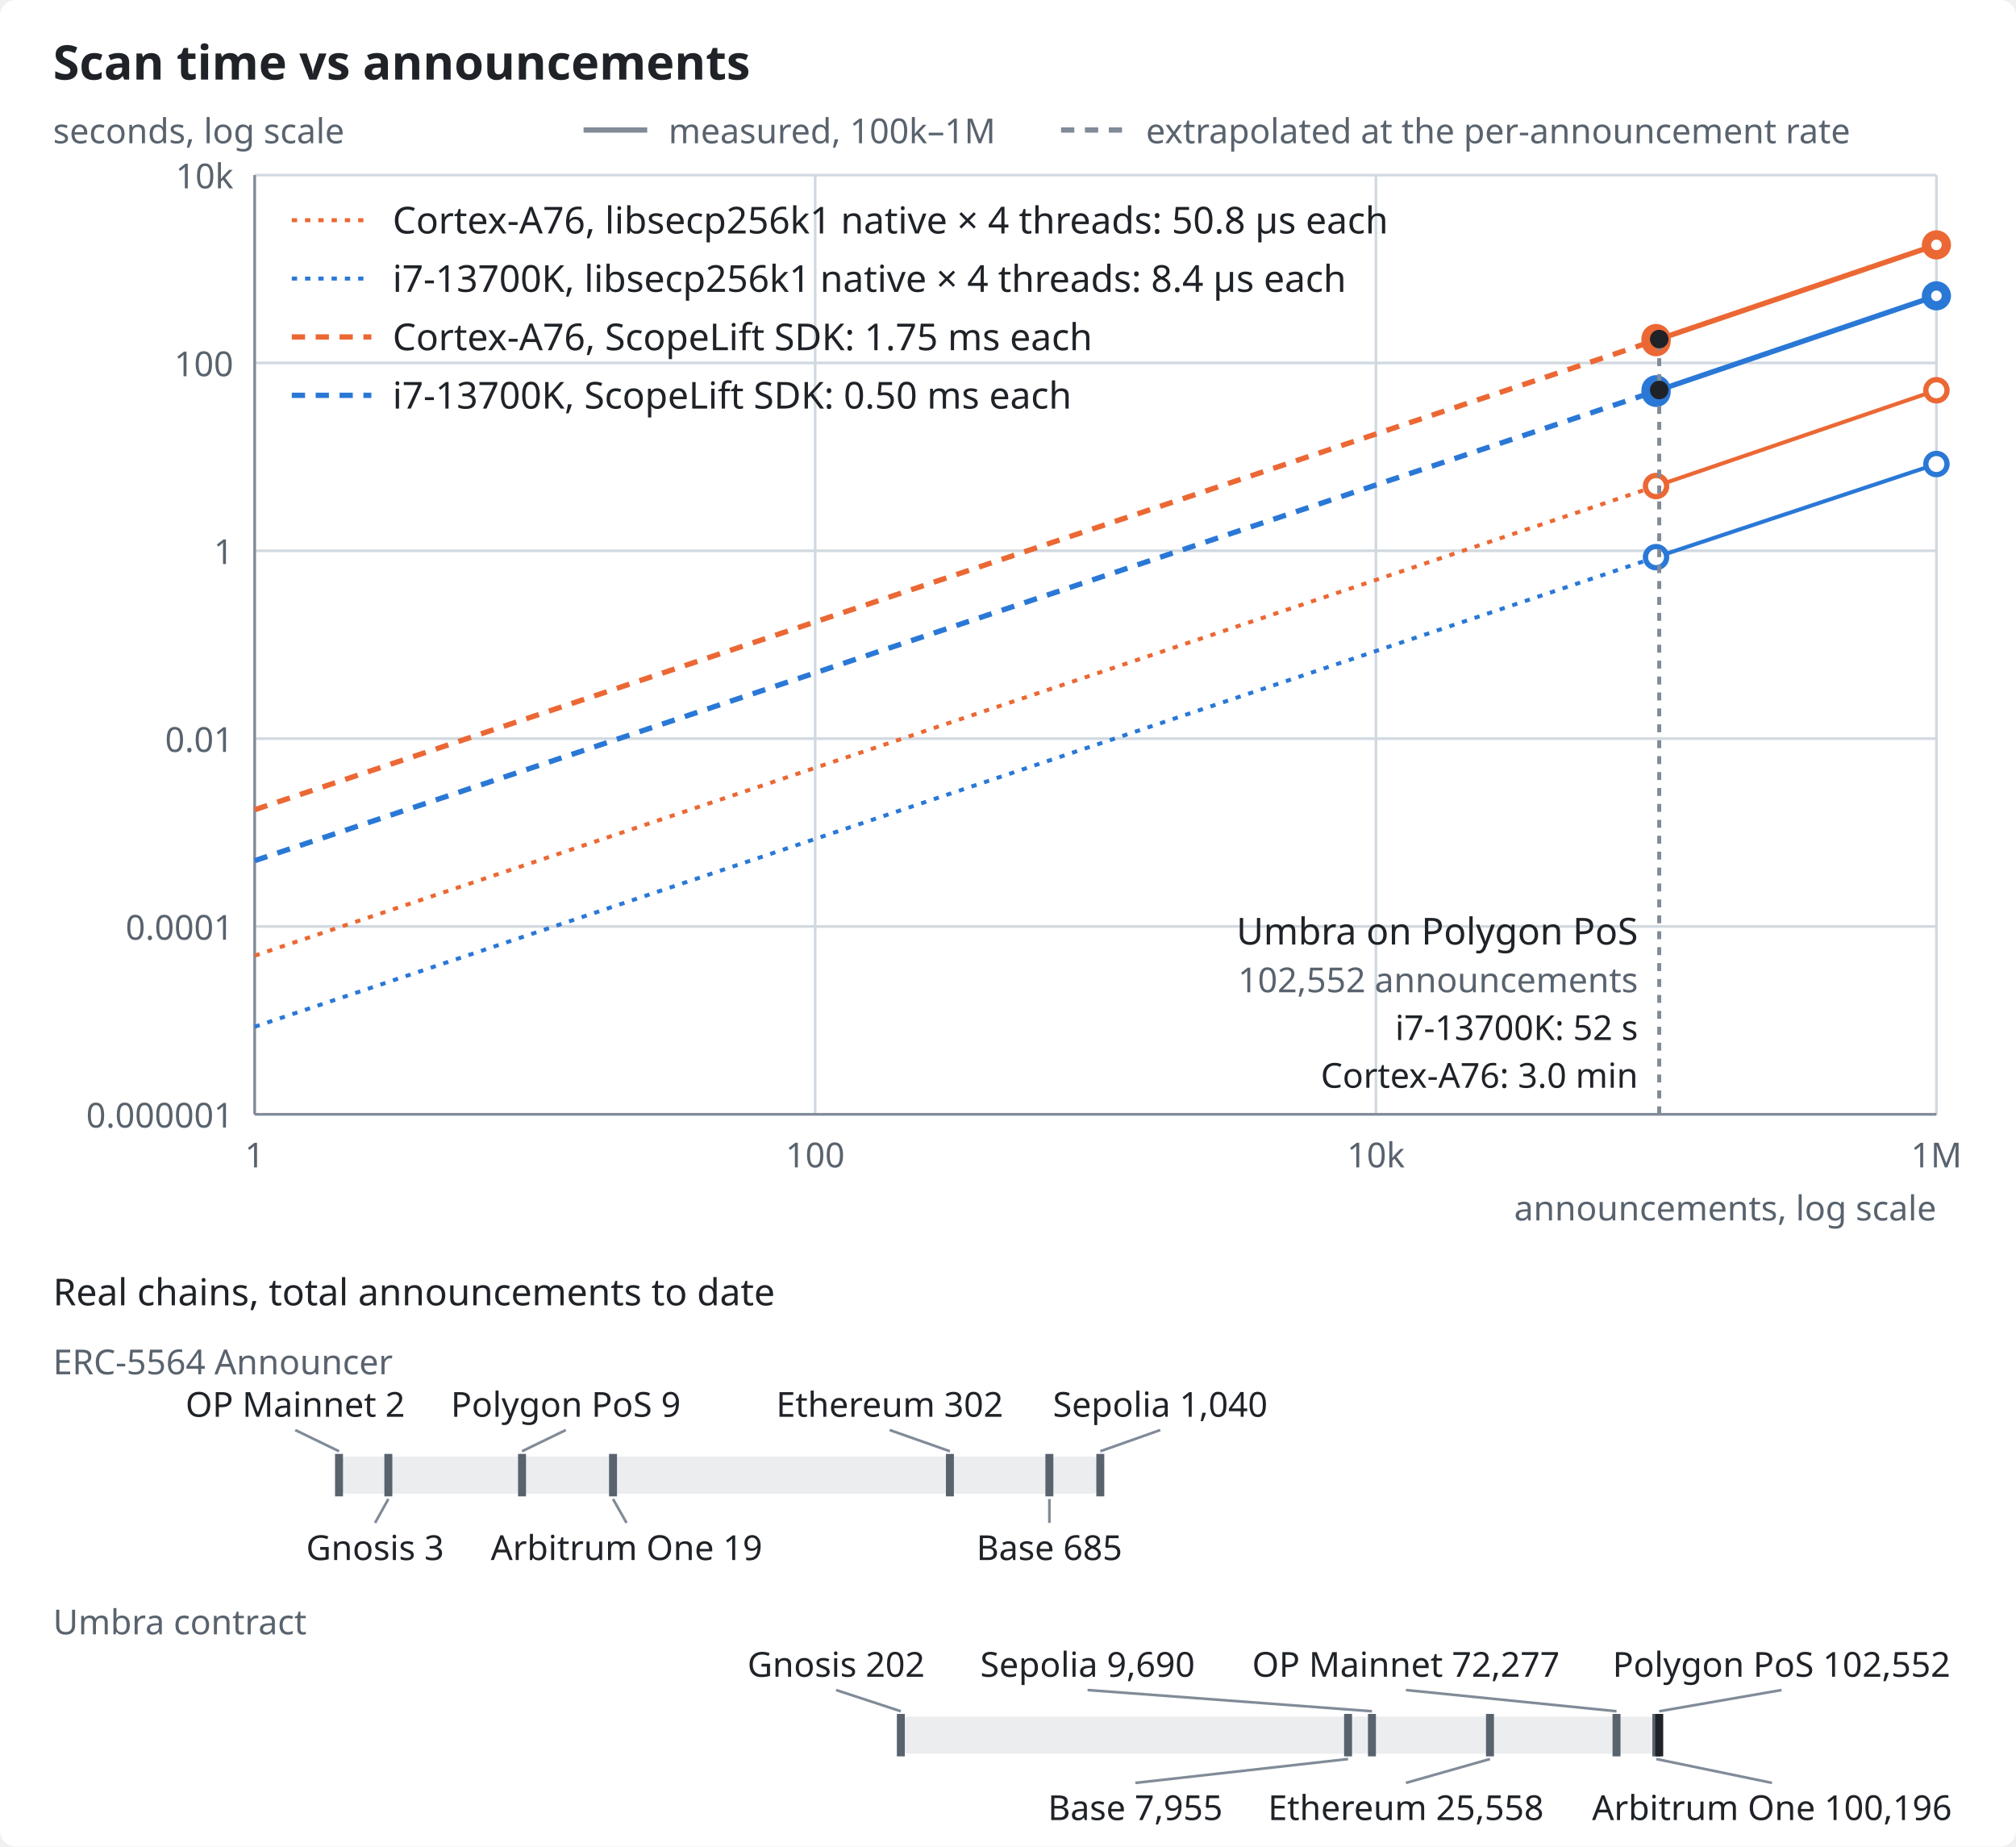
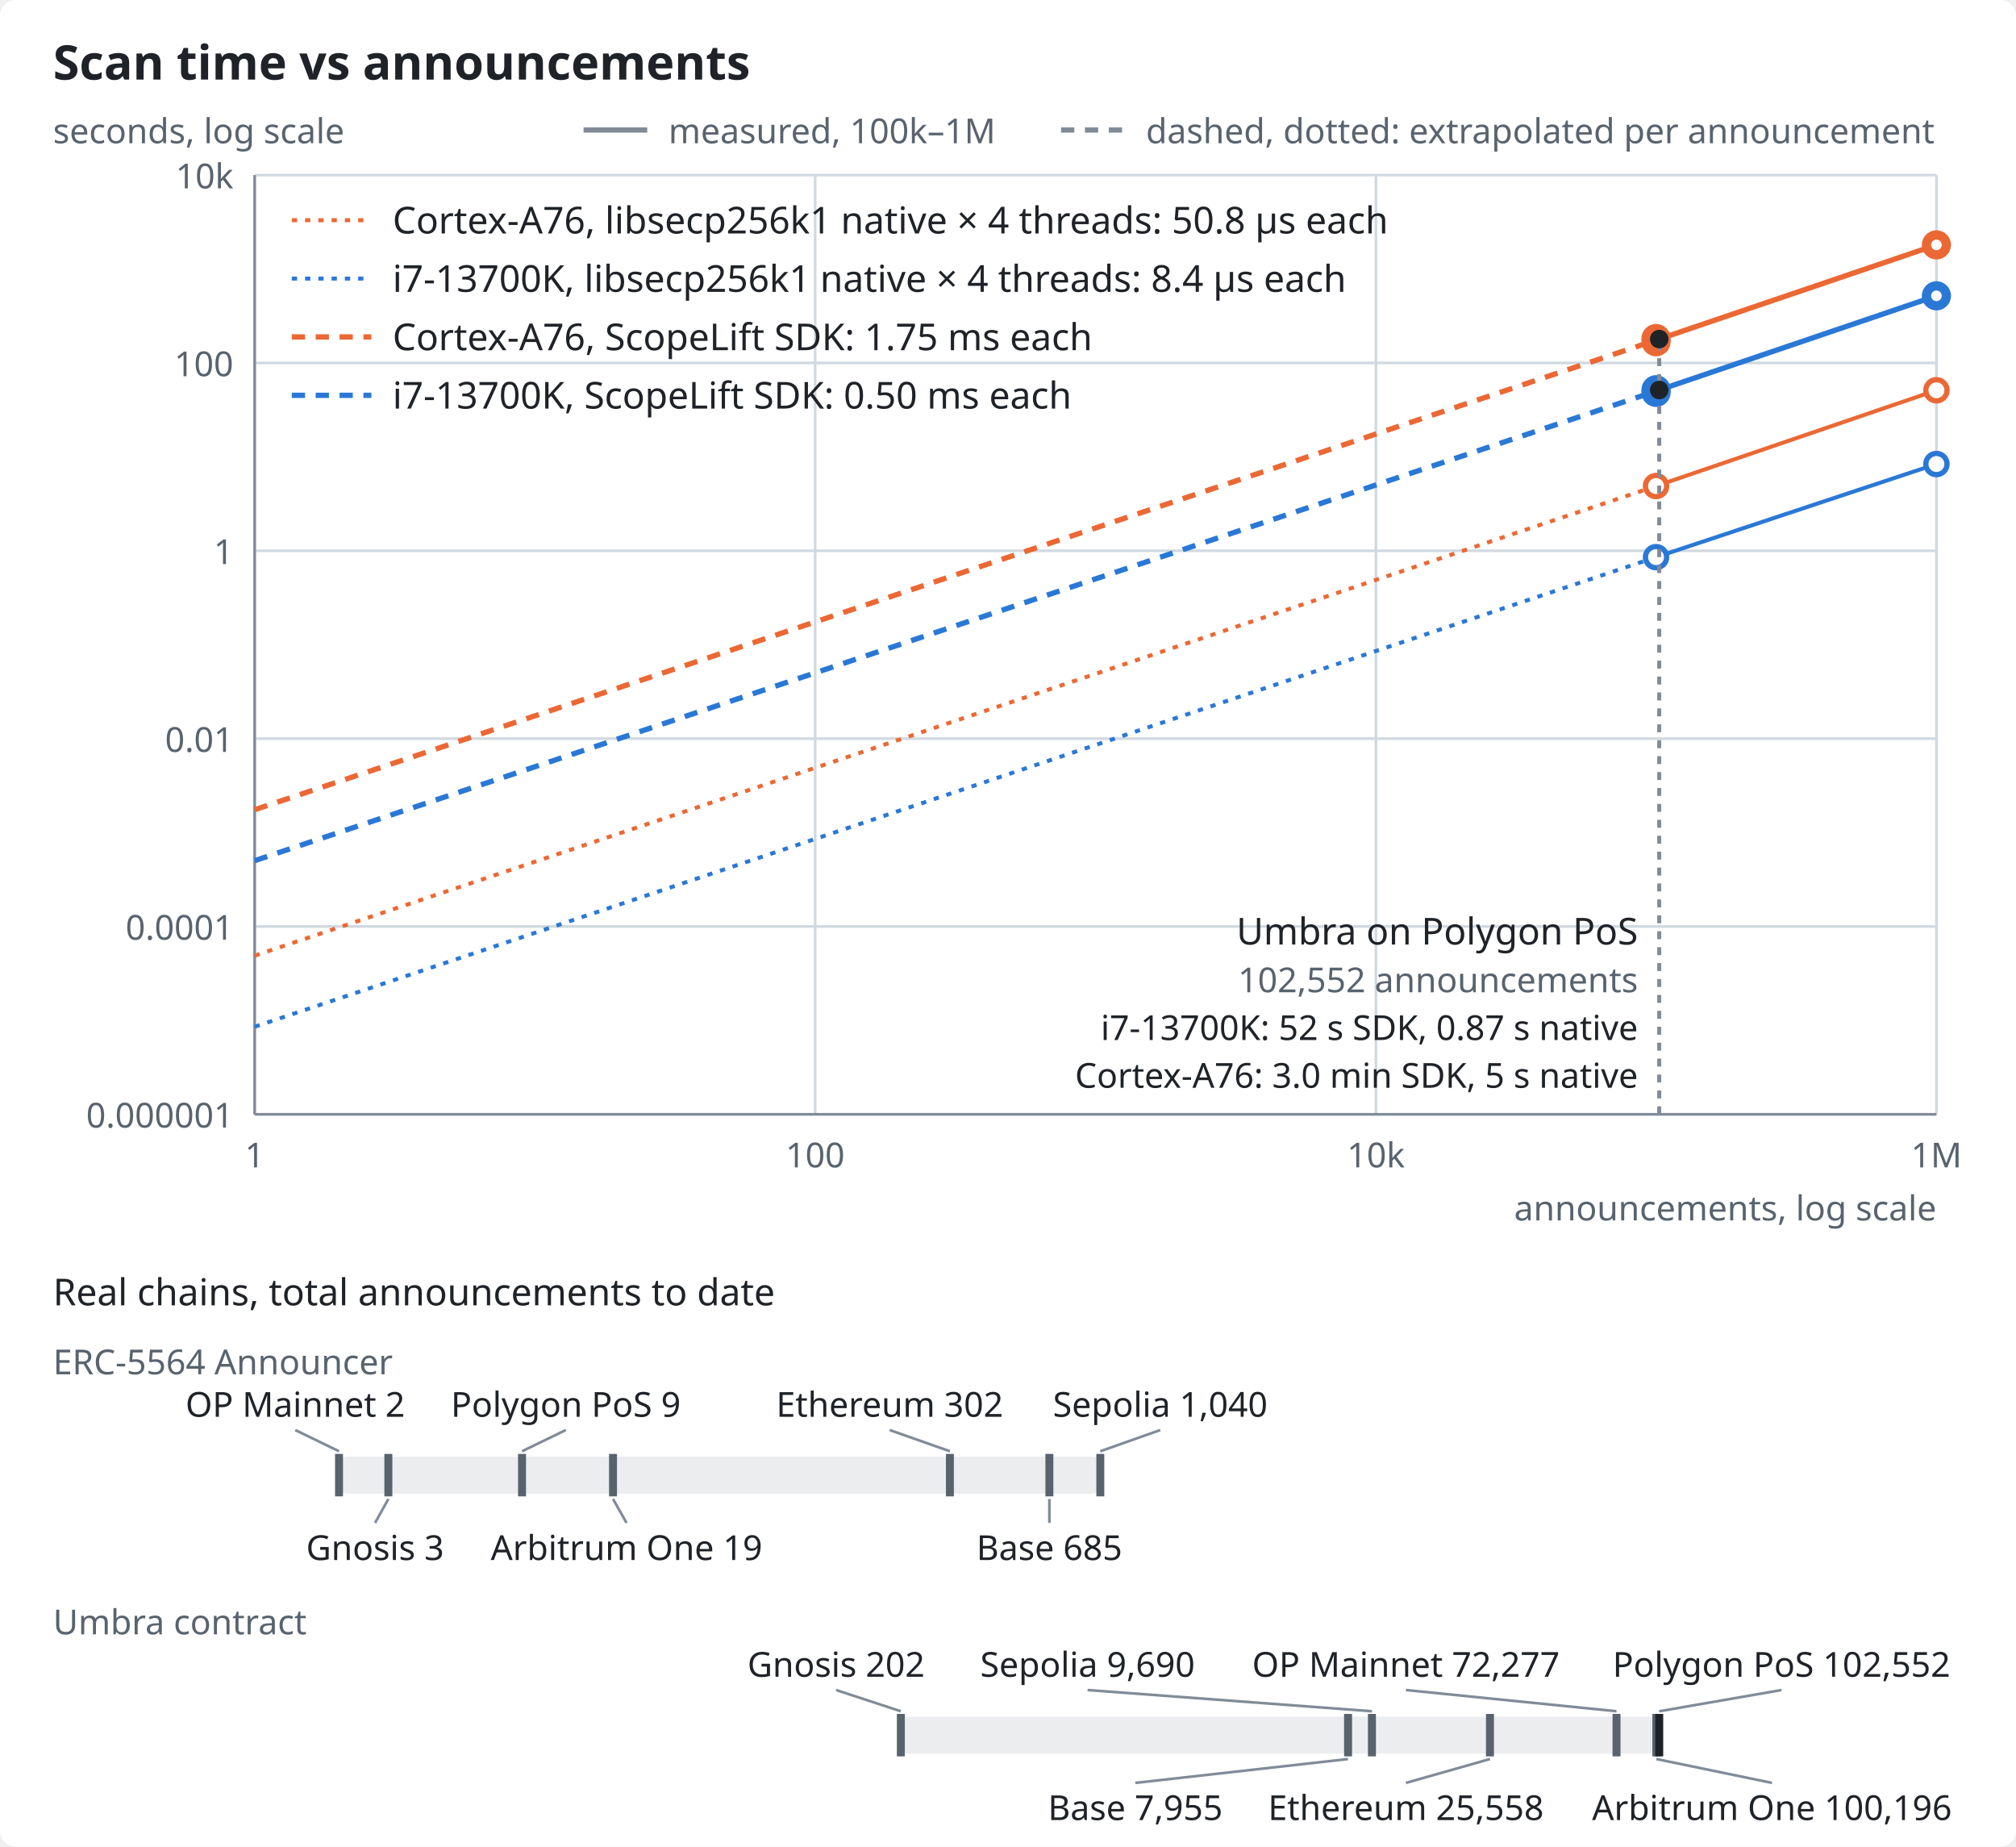
<svg xmlns="http://www.w3.org/2000/svg" width="760" height="696" viewBox="0 0 760 696" role="img" aria-label="Scan time against announcement count, log-log, with each real chain's full history">
  <style>
  .bg { fill: #ffffff; }
  .ink { fill: #1f2328; }
  .muted { fill: #59636e; }
  .grid { stroke: #d1d9e0; }
  .axis { stroke: #818b98; }
  .gap { stroke: #ffffff; }
  .s1 { fill: #2a78d6; stroke: #2a78d6; }
  .s2 { fill: #eb6834; stroke: #eb6834; }
  .s3 { fill: #1baf7a; stroke: #1baf7a; }
  .band { fill: #818b98; fill-opacity: 0.16; }
  .hollow { fill: #ffffff; }
  @media (prefers-color-scheme: dark) {
    .bg { fill: #0d1117; }
    .ink { fill: #f0f6fc; }
    .muted { fill: #9198a1; }
    .grid { stroke: #2f353d; }
    .axis { stroke: #656c76; }
    .gap { stroke: #0d1117; }
    .s1 { fill: #3987e5; stroke: #3987e5; }
    .s2 { fill: #d95926; stroke: #d95926; }
    .s3 { fill: #199e70; stroke: #199e70; }
    .band { fill: #9198a1; fill-opacity: 0.18; }
    .hollow { fill: #0d1117; }
  }
  text { font-family: -apple-system, BlinkMacSystemFont, "Segoe UI", "Noto Sans", Helvetica, Arial, sans-serif; }
  .title { font-size: 18px; font-weight: 600; }
  .label { font-size: 14px; }
  .small { font-size: 13px; }
</style>
  <rect class="bg" x="0" y="0" width="760" height="696" rx="6" />
  <text x="20" y="30" class="title ink" text-anchor="start">Scan time vs announcements</text>
  <text x="20" y="54" class="small muted" text-anchor="start">seconds, log scale</text>
  <line x1="220" y1="49" x2="244" y2="49" class="axis" stroke-width="2" />
  <text x="252" y="54" class="small muted" text-anchor="start">measured, 100k–1M</text>
  <line x1="400" y1="49" x2="424" y2="49" class="axis" stroke-width="2" stroke-dasharray="5 4" />
-   <text x="432" y="54" class="small muted" text-anchor="start">extrapolated at the per-announcement rate</text>
+   <text x="432" y="54" class="small muted" text-anchor="start">dashed, dotted: extrapolated per announcement</text>
  <line x1="96" y1="66" x2="96" y2="420" class="grid" />
  <text x="96" y="440" class="small muted" text-anchor="middle">1</text>
  <line x1="307.3" y1="66" x2="307.3" y2="420" class="grid" />
  <text x="307.3" y="440" class="small muted" text-anchor="middle">100</text>
  <line x1="518.7" y1="66" x2="518.7" y2="420" class="grid" />
  <text x="518.7" y="440" class="small muted" text-anchor="middle">10k</text>
  <line x1="730" y1="66" x2="730" y2="420" class="grid" />
  <text x="730" y="440" class="small muted" text-anchor="middle">1M</text>
  <line x1="96" y1="420" x2="730" y2="420" class="grid" />
  <text x="88" y="425" class="small muted" text-anchor="end">0.000001</text>
  <line x1="96" y1="349.2" x2="730" y2="349.2" class="grid" />
  <text x="88" y="354.2" class="small muted" text-anchor="end">0.0001</text>
  <line x1="96" y1="278.4" x2="730" y2="278.4" class="grid" />
  <text x="88" y="283.4" class="small muted" text-anchor="end">0.01</text>
  <line x1="96" y1="207.6" x2="730" y2="207.6" class="grid" />
  <text x="88" y="212.6" class="small muted" text-anchor="end">1</text>
  <line x1="96" y1="136.8" x2="730" y2="136.8" class="grid" />
  <text x="88" y="141.8" class="small muted" text-anchor="end">100</text>
  <line x1="96" y1="66" x2="730" y2="66" class="grid" />
  <text x="88" y="71" class="small muted" text-anchor="end">10k</text>
  <line x1="96" y1="420" x2="730" y2="420" class="axis" />
  <line x1="96" y1="66" x2="96" y2="420" class="axis" />
  <text x="730" y="460" class="small muted" text-anchor="end">announcements, log scale</text>
  <line x1="96" y1="324.4" x2="624.3" y2="147.4" class="s1" stroke-width="2" stroke-dasharray="5 4" fill="none" />
  <line x1="624.3" y1="147.4" x2="730" y2="111.5" class="s1" stroke-width="2" fill="none" />
  <line x1="624.3" y1="147.9" x2="624.3" y2="146.9" class="s1" stroke-width="2" />
  <circle cx="624.3" cy="147.9" r="4.5" class="s1" stroke-width="2" />
  <circle cx="624.3" cy="147.9" r="2" class="hollow" />
  <circle cx="624.3" cy="146.9" r="4.5" class="s1" stroke-width="2" />
  <circle cx="624.3" cy="146.9" r="2" class="hollow" />
  <circle cx="730" cy="111.5" r="4.5" class="s1" stroke-width="2" />
  <circle cx="730" cy="111.5" r="2" class="hollow" />
  <line x1="96" y1="305.2" x2="624.3" y2="128.2" class="s2" stroke-width="2" stroke-dasharray="5 4" fill="none" />
  <line x1="624.3" y1="128.2" x2="730" y2="92.3" class="s2" stroke-width="2" fill="none" />
  <line x1="624.3" y1="128.8" x2="624.3" y2="127.6" class="s2" stroke-width="2" />
  <circle cx="624.3" cy="128.8" r="4.5" class="s2" stroke-width="2" />
  <circle cx="624.3" cy="128.8" r="2" class="hollow" />
  <circle cx="624.3" cy="127.6" r="4.5" class="s2" stroke-width="2" />
  <circle cx="624.3" cy="127.6" r="2" class="hollow" />
  <circle cx="730" cy="92.3" r="4.5" class="s2" stroke-width="2" />
  <circle cx="730" cy="92.3" r="2" class="hollow" />
  <line x1="96" y1="387" x2="624.3" y2="210" class="s1" stroke-width="1.5" stroke-dasharray="2 3" fill="none" />
  <line x1="624.3" y1="210" x2="730" y2="174.9" class="s1" stroke-width="1.5" fill="none" />
  <circle cx="624.3" cy="210" r="4" class="s1 hollow" stroke-width="2" />
  <circle cx="730" cy="174.9" r="4" class="s1 hollow" stroke-width="2" />
  <line x1="96" y1="360.2" x2="624.3" y2="183.2" class="s2" stroke-width="1.5" stroke-dasharray="2 3" fill="none" />
  <line x1="624.3" y1="183.2" x2="730" y2="147.1" class="s2" stroke-width="1.5" fill="none" />
  <circle cx="624.3" cy="183.2" r="4" class="s2 hollow" stroke-width="2" />
  <circle cx="730" cy="147.1" r="4" class="s2 hollow" stroke-width="2" />
  <line x1="110" y1="83" x2="140" y2="83" class="s2" stroke-width="1.5" stroke-dasharray="2 3" />
  <text x="148" y="88" class="label ink" text-anchor="start">Cortex-A76, libsecp256k1 native × 4 threads: 50.8 µs each</text>
  <line x1="110" y1="105" x2="140" y2="105" class="s1" stroke-width="1.5" stroke-dasharray="2 3" />
  <text x="148" y="110" class="label ink" text-anchor="start">i7-13700K, libsecp256k1 native × 4 threads: 8.4 µs each</text>
  <line x1="110" y1="127" x2="140" y2="127" class="s2" stroke-width="2" stroke-dasharray="5 4" />
  <text x="148" y="132" class="label ink" text-anchor="start">Cortex-A76, ScopeLift SDK: 1.75 ms each</text>
  <line x1="110" y1="149" x2="140" y2="149" class="s1" stroke-width="2" stroke-dasharray="5 4" />
  <text x="148" y="154" class="label ink" text-anchor="start">i7-13700K, ScopeLift SDK: 0.50 ms each</text>
  <text x="20" y="492" class="label ink" text-anchor="start">Real chains, total announcements to date</text>
  <text x="20" y="518" class="small muted" text-anchor="start">ERC-5564 Announcer</text>
  <rect x="127.8" y="549" width="287" height="14" class="band" rx="3" />
  <line x1="127.8" y1="547" x2="111.3" y2="539" class="axis" stroke-width="1" />
  <text x="111.3" y="534" class="small ink" text-anchor="middle">OP Mainnet 2</text>
  <line x1="196.8" y1="547" x2="213.3" y2="539" class="axis" stroke-width="1" />
  <text x="213.3" y="534" class="small ink" text-anchor="middle">Polygon PoS 9</text>
  <line x1="358.1" y1="547" x2="335.4" y2="539" class="axis" stroke-width="1" />
  <text x="335.4" y="534" class="small ink" text-anchor="middle">Ethereum 302</text>
  <line x1="414.8" y1="547" x2="437.4" y2="539" class="axis" stroke-width="1" />
  <text x="437.4" y="534" class="small ink" text-anchor="middle">Sepolia 1,040</text>
  <line x1="146.4" y1="565" x2="141.4" y2="574" class="axis" stroke-width="1" />
  <text x="141.4" y="588" class="small ink" text-anchor="middle">Gnosis 3</text>
  <line x1="231.1" y1="565" x2="236.2" y2="574" class="axis" stroke-width="1" />
  <text x="236.2" y="588" class="small ink" text-anchor="middle">Arbitrum One 19</text>
  <line x1="395.6" y1="565" x2="395.6" y2="574" class="axis" stroke-width="1" />
  <text x="395.6" y="588" class="small ink" text-anchor="middle">Base 685</text>
  <rect x="126.3" y="548" width="3" height="16" class="muted" />
  <rect x="144.9" y="548" width="3" height="16" class="muted" />
  <rect x="195.3" y="548" width="3" height="16" class="muted" />
  <rect x="229.6" y="548" width="3" height="16" class="muted" />
  <rect x="356.6" y="548" width="3" height="16" class="muted" />
  <rect x="394.1" y="548" width="3" height="16" class="muted" />
  <rect x="413.3" y="548" width="3" height="16" class="muted" />
  <text x="20" y="616" class="small muted" text-anchor="start">Umbra contract</text>
  <rect x="339.6" y="647" width="285.9" height="14" class="band" rx="3" />
  <line x1="339.6" y1="645" x2="315.2" y2="637" class="axis" stroke-width="1" />
  <text x="315.2" y="632" class="small ink" text-anchor="middle">Gnosis 202</text>
  <line x1="517.2" y1="645" x2="410" y2="637" class="axis" stroke-width="1" />
  <text x="410" y="632" class="small ink" text-anchor="middle">Sepolia 9,690</text>
  <line x1="609.4" y1="645" x2="530" y2="637" class="axis" stroke-width="1" />
  <text x="530" y="632" class="small ink" text-anchor="middle">OP Mainnet 72,277</text>
  <line x1="625.5" y1="645" x2="671.6" y2="637" class="axis" stroke-width="1" />
  <text x="671.6" y="632" class="small ink" text-anchor="middle">Polygon PoS 102,552</text>
  <line x1="508.2" y1="663" x2="428" y2="672" class="axis" stroke-width="1" />
  <text x="428" y="686" class="small ink" text-anchor="middle">Base 7,955</text>
  <line x1="561.7" y1="663" x2="530" y2="672" class="axis" stroke-width="1" />
  <text x="530" y="686" class="small ink" text-anchor="middle">Ethereum 25,558</text>
  <line x1="624.4" y1="663" x2="668" y2="672" class="axis" stroke-width="1" />
  <text x="668" y="686" class="small ink" text-anchor="middle">Arbitrum One 100,196</text>
  <rect x="338.1" y="646" width="3" height="16" class="muted" />
  <rect x="506.7" y="646" width="3" height="16" class="muted" />
  <rect x="515.7" y="646" width="3" height="16" class="muted" />
  <rect x="560.2" y="646" width="3" height="16" class="muted" />
  <rect x="607.9" y="646" width="3" height="16" class="muted" />
  <rect x="622.9" y="646" width="3" height="16" class="muted" />
  <rect x="624" y="646" width="3" height="16" class="ink" />
  <line x1="625.5" y1="420" x2="625.5" y2="127.8" class="axis" stroke-width="1.5" stroke-dasharray="3 3" />
  <circle cx="625.5" cy="147" r="3.5" class="ink" />
  <circle cx="625.5" cy="127.8" r="3.5" class="ink" />
  <text x="617.5" y="356" class="label ink" text-anchor="end">Umbra on Polygon PoS</text>
  <text x="617.5" y="374" class="small muted" text-anchor="end">102,552 announcements</text>
-   <text x="617.5" y="392" class="small ink" text-anchor="end">i7-13700K: 52 s</text>
-   <text x="617.5" y="410" class="small ink" text-anchor="end">Cortex-A76: 3.0 min</text>
+   <text x="617.5" y="392" class="small ink" text-anchor="end">i7-13700K: 52 s SDK, 0.87 s native</text>
+   <text x="617.5" y="410" class="small ink" text-anchor="end">Cortex-A76: 3.0 min SDK, 5 s native</text>
</svg>
